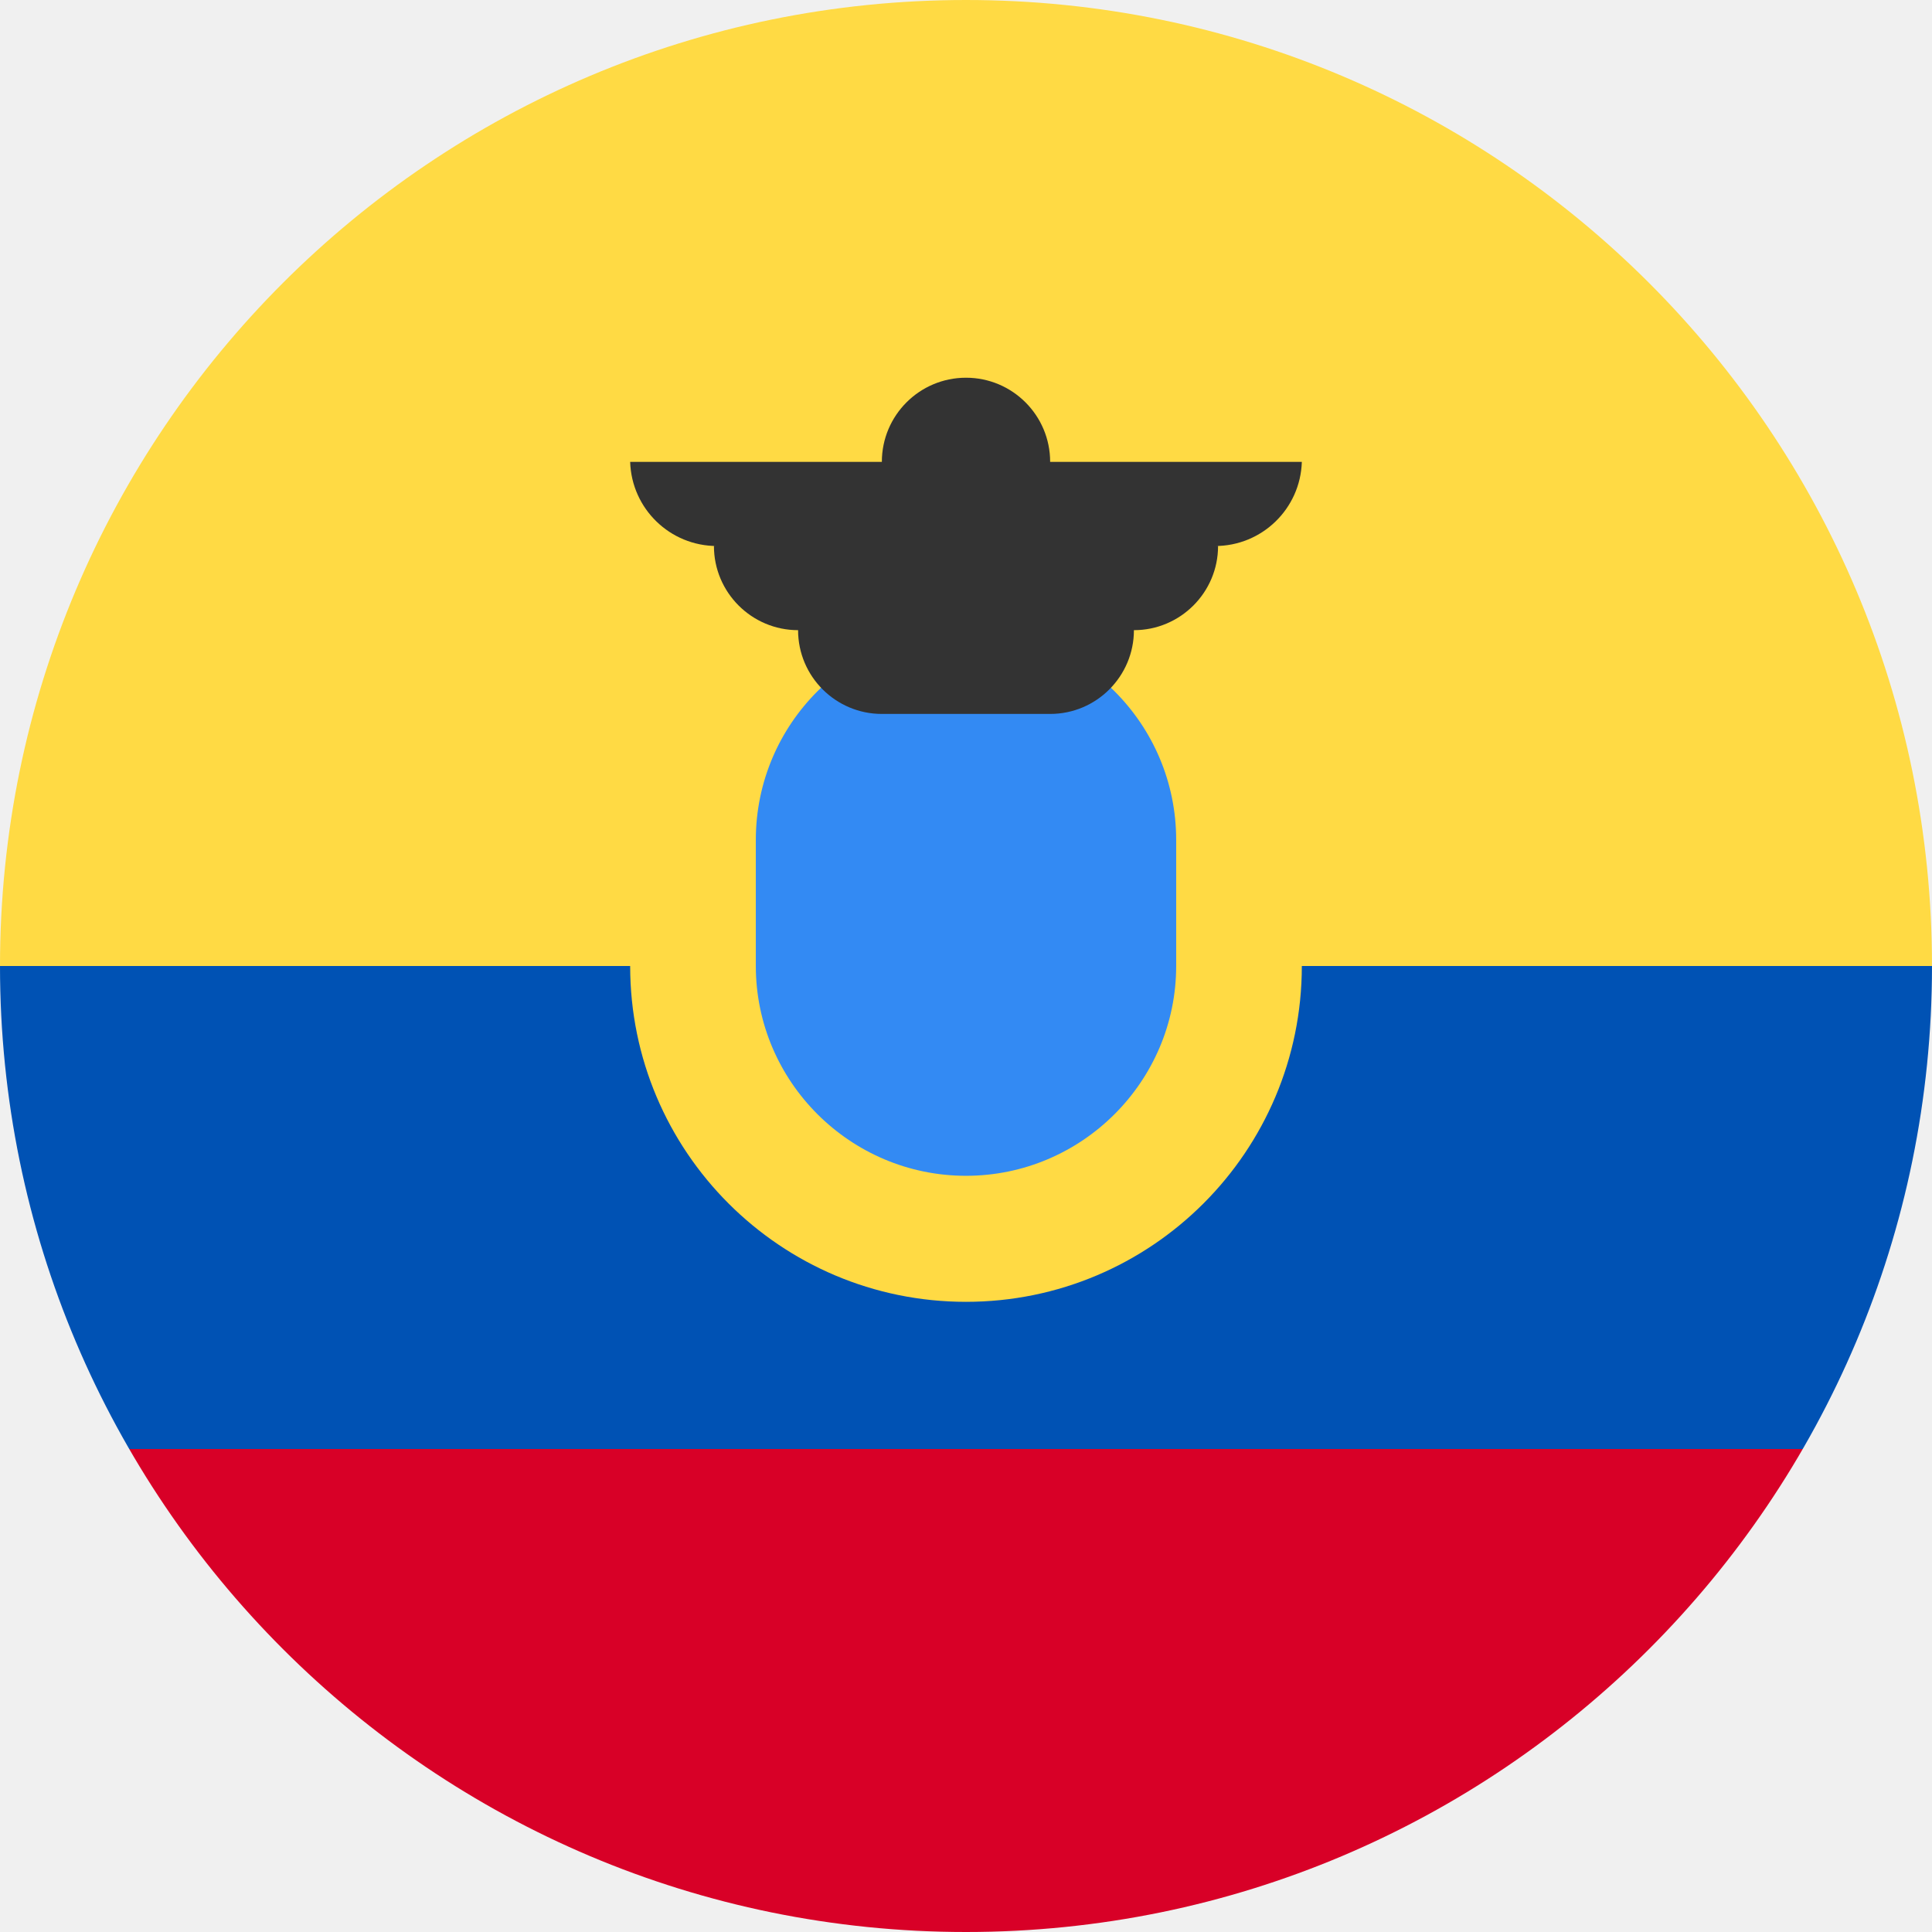
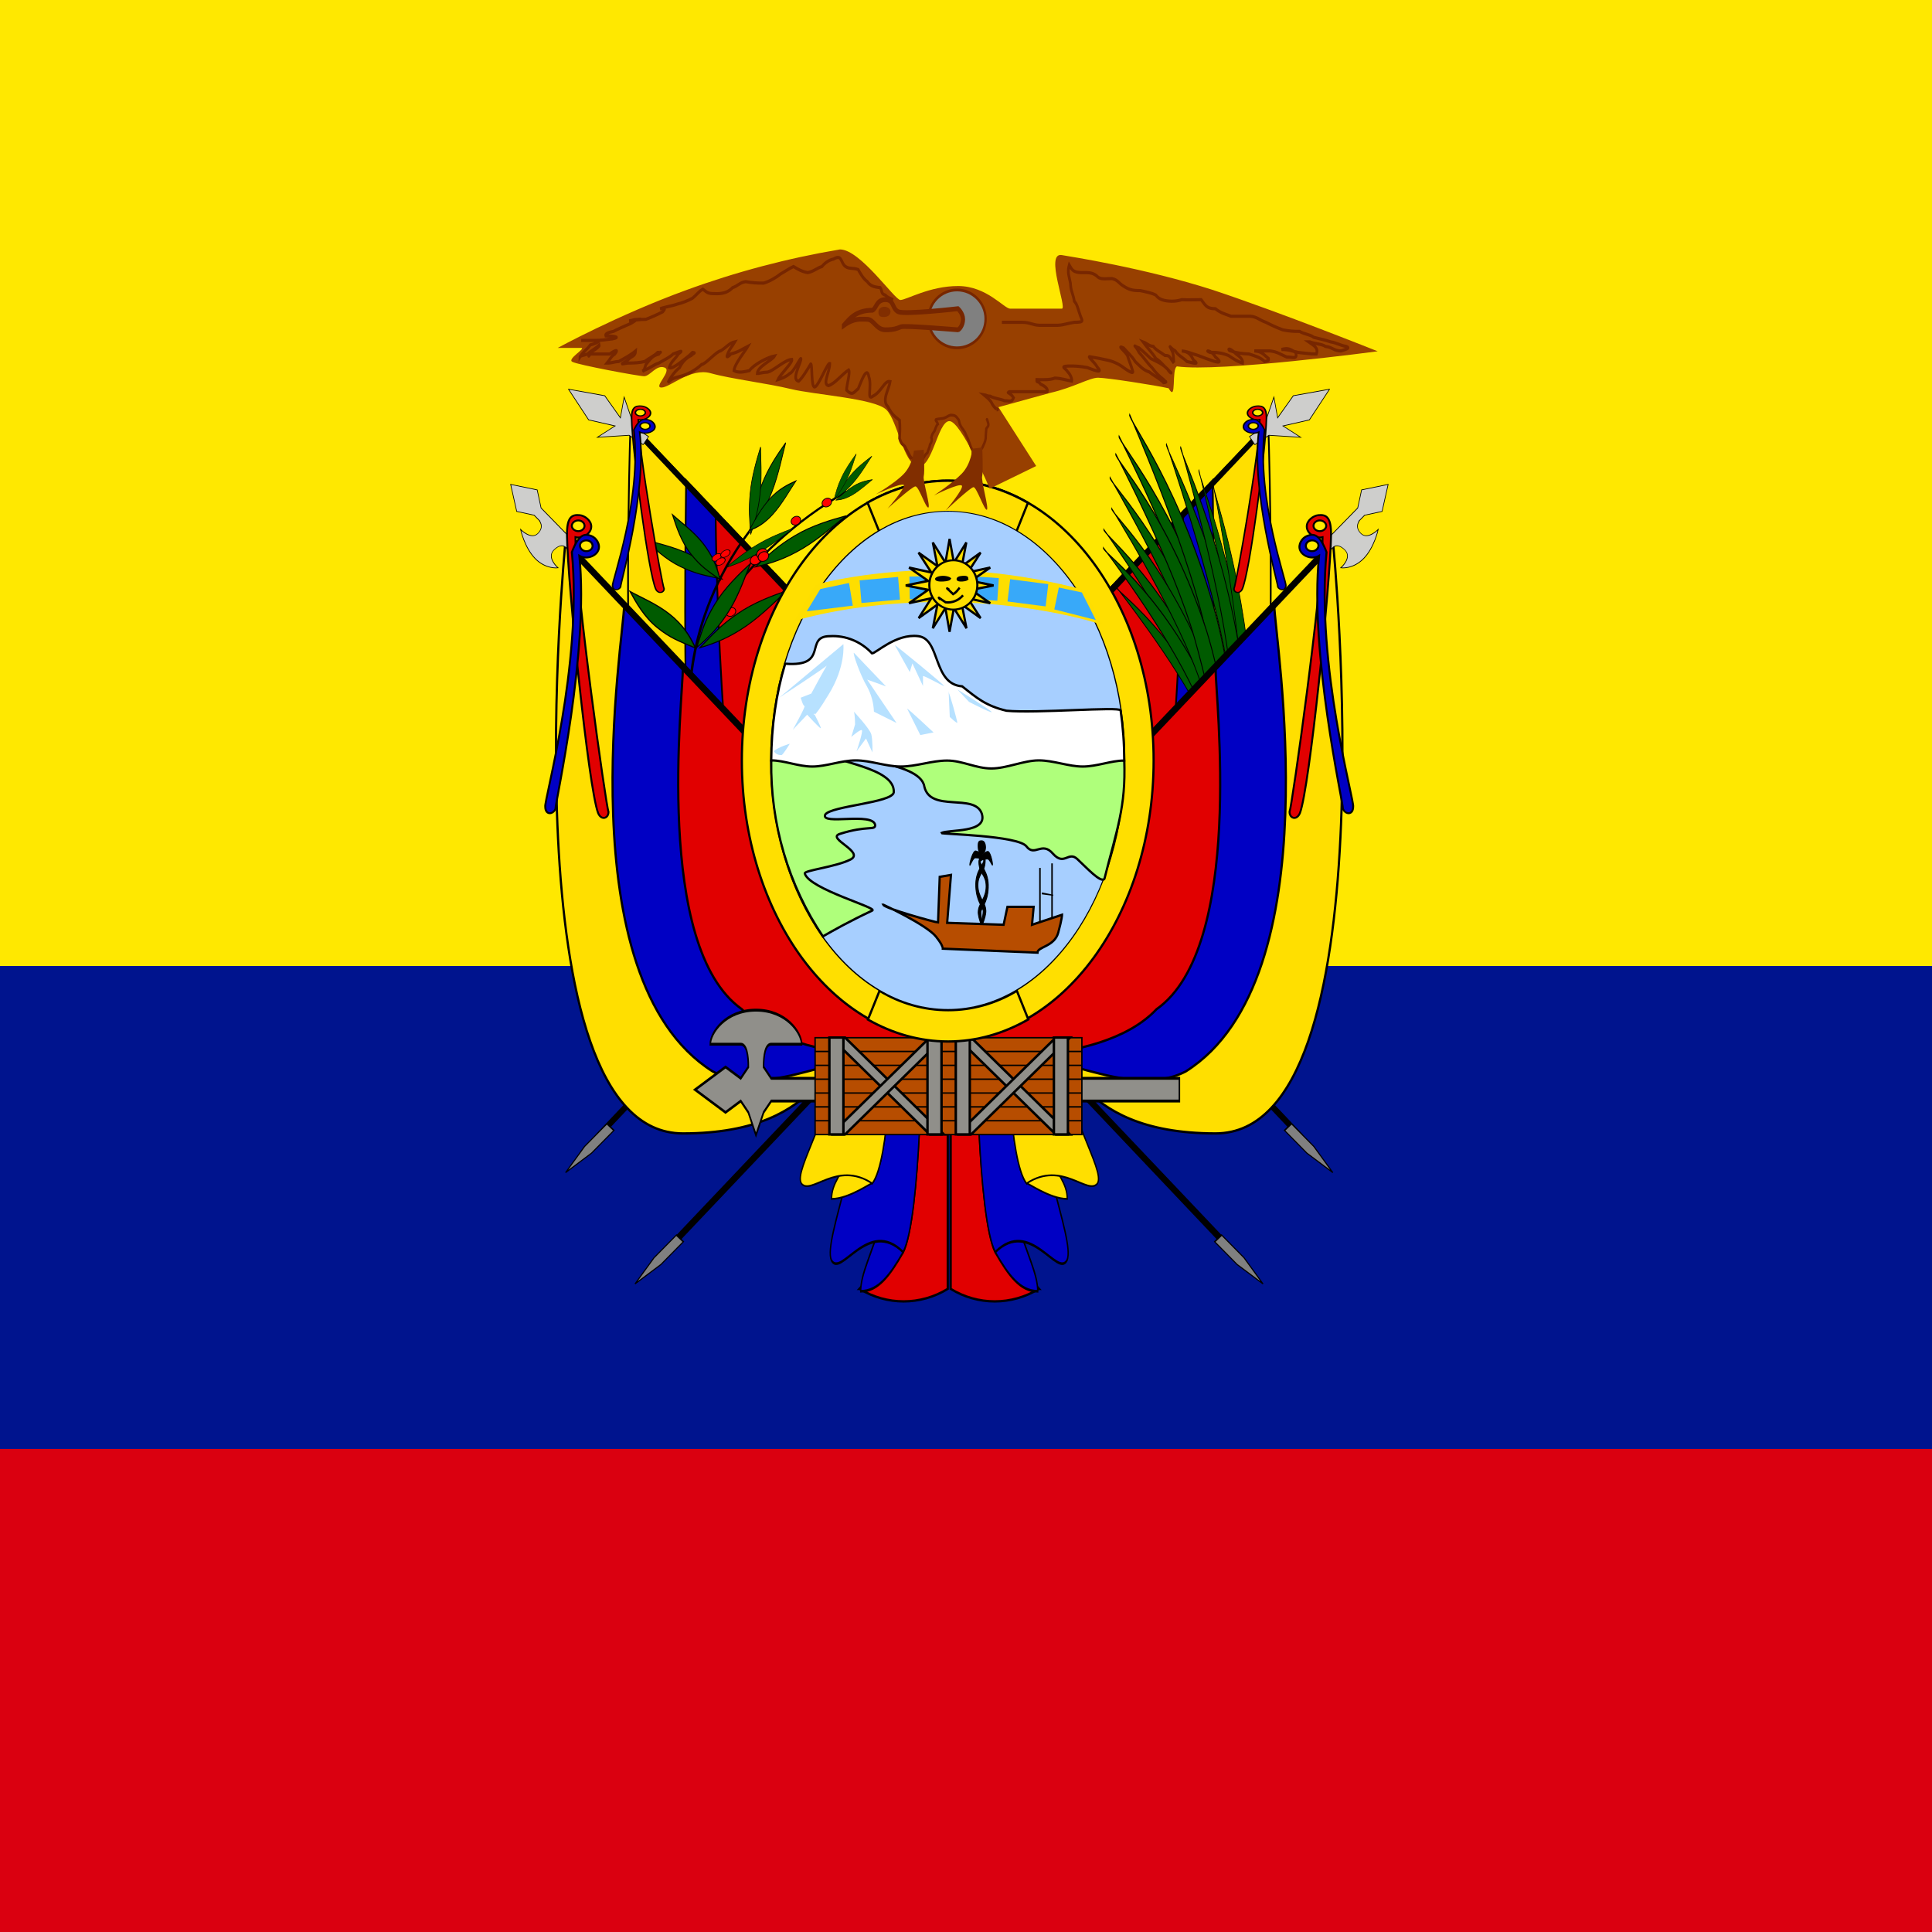
- <svg xmlns="http://www.w3.org/2000/svg" width="512" height="512" viewBox="0 0 512 512">
-   <mask id="a">
-     <circle cx="256" cy="256" r="256" fill="#fff" />
-   </mask>
-   <g mask="url(#a)">
-     <path fill="#d80027" d="m0 384 254.7-32.7L512 383.9V512H0z" />
-     <path fill="#0052b4" d="m0 256 255-27 257 27v128H0z" />
-     <path fill="#ffda44" d="M0 0h512v256H0z" />
-     <circle cx="256" cy="256" r="89" fill="#ffda44" />
-     <path fill="#338af3" d="M256 311.6c-30.7 0-55.7-25-55.7-55.6v-33.4a55.7 55.7 0 0 1 111.4 0V256c0 30.6-25 55.6-55.7 55.6z" />
-     <path fill="#333" d="M345 122.4h-66.7a22.3 22.3 0 0 0-44.6 0H167a23 23 0 0 0 23 22.3h-.8c0 12.3 10 22.3 22.3 22.3 0 12.3 10 22.2 22.2 22.2h44.6c12.3 0 22.2-10 22.2-22.2 12.3 0 22.3-10 22.3-22.3h-.8a23 23 0 0 0 23-22.3z" />
+ <svg xmlns="http://www.w3.org/2000/svg" width="512" height="512" id="flag-icons-ec" viewBox="0 0 512 512">
+   <g fill-rule="evenodd" stroke-width="1pt">
+     <path fill="#ffe800" d="M0 0h512v512H0z" />
+     <path fill="#00148e" d="M0 256h512v256H0z" />
+     <path fill="#da0010" d="M0 384h512v128H0z" />
  </g>
+   <g fill-rule="evenodd">
+     <path d="m213.5 244.2-54.7 57.7-1-1.2 54.7-57.8zm38 9.4L180 329l-1.2-1.2 71.5-75.4 1.3 1.2z" />
+     <path fill="gray" stroke="#000" stroke-width="4.1" d="M478.4 60.2v88.6l17.7 88.6 17.7-88.6V60.2z" transform="matrix(-.052 -.05 -.067 .068 210 348.9)" />
+     <path fill="gray" stroke="#000" stroke-width="4.1" d="M478.4 60.2v88.6l17.7 88.6 17.7-88.6V60.2z" transform="matrix(-.052 -.05 -.067 .068 191.6 319.4)" />
+   </g>
+   <path fill="#ffdf00" fill-rule="evenodd" stroke="#000" stroke-width="1pt" d="M301.2 272.8s-17.7 336.6 53.1 336.6S460.6 574 460.6 574l-.8-185z" transform="matrix(.34 0 0 .486 64.7 -20.5)" />
+   <path fill="#0000c4" fill-rule="evenodd" stroke="#000" stroke-width="1pt" d="M344.5 304.2c0 17.7-7.9 269.8 27.5 269.8s88.6-17.7 88.6-17.7l-.8-167.3z" transform="matrix(.34 0 0 .486 64.7 -20.5)" />
+   <path fill="#e10000" fill-rule="evenodd" stroke="#000" stroke-width="1pt" d="M367.5 321.2c0 17.7 4.5 217.4 40 217.4h53.1l-.8-149.6z" transform="matrix(.34 0 0 .486 64.7 -20.5)" />
+   <path fill-rule="evenodd" d="m165.7 112.2 54.6 57.7 1-1.2-54.7-57.7-1 1.2z" />
+   <path fill="#ffdf00" fill-rule="evenodd" stroke="#000" stroke-width="1pt" d="M301.2 272.8S265.8 609.4 372 609.4c88.5 0 88.5-53.1 106.2-53.1l-17.7-124z" transform="matrix(.44 0 0 .465 17.3 17)" />
+   <g stroke="#000">
+     <path fill="none" stroke-width="2.3" d="M269.6 155.2c1.1 0 28.3-94 119-147.2" transform="matrix(.29 -.02 -.038 .265 112 135.9)" />
+     <path fill="#005b00" fill-rule="evenodd" stroke-width="1pt" d="M421.4-20.3c0 18.1-4.6 31.7-11.4 45.3-5.6-18.1-9-27.2-9-45.3s6.8-35.1 12.4-48.7c2.3 12.4 8 30.5 8 48.7z" transform="matrix(.105 -.166 .22 .105 142.8 218.9)" />
+     <path fill="red" fill-rule="evenodd" stroke-width="1pt" d="M454.2-169.3c0 4-3.8 7.4-8.5 7.4s-8.5-3.3-8.5-7.4 3.8-7.3 8.5-7.3 8.5 3.3 8.5 7.3z" transform="matrix(.137 -.076 .067 .132 144 218.4)" />
+     <path fill="#005b00" fill-rule="evenodd" stroke-width="1pt" d="M421.4-20.3c0 18.1-4.6 31.7-11.4 45.3-5.6-18.1-9-27.2-9-45.3s6.8-35.1 12.4-48.7c2.3 12.4 8 30.5 8 48.7z" transform="matrix(.133 .09 -.096 .25 146.6 97.4)" />
+     <path fill="#005b00" fill-rule="evenodd" stroke-width="1pt" d="M421.4-20.3c0 18.1-4.6 31.7-11.4 45.3-5.6-18.1-9-27.2-9-45.3s6.8-35.1 12.4-48.7c2.3 12.4 8 30.5 8 48.7z" transform="matrix(.132 -.023 -.023 .245 145.4 144.9)" />
+     <path fill="#005b00" fill-rule="evenodd" stroke-width="1pt" d="M421.4-20.3c0 18.1-4.6 31.7-11.4 45.3-5.6-18.1-9-27.2-9-45.3s6.8-35.1 12.4-48.7c2.3 12.4 8 30.5 8 48.7z" transform="matrix(.048 .19 -.13 .146 182.1 59)" />
+     <path fill="#005b00" fill-rule="evenodd" stroke-width="1pt" d="M421.4-20.3c0 18.1-4.6 31.7-11.4 45.3-5.6-18.1-9-27.2-9-45.3s6.8-35.1 12.4-48.7c2.3 12.4 8 30.5 8 48.7z" transform="matrix(.156 -.14 .14 .178 123.4 206.6)" />
+     <path fill="#005b00" fill-rule="evenodd" stroke-width="1pt" d="M421.4-20.3c0 18.1-4.6 31.7-11.4 45.3-5.6-18.1-9-27.2-9-45.3s6.8-35.1 12.4-48.7c2.3 12.4 8 30.5 8 48.7z" transform="matrix(.164 -.17 .19 .153 112.3 237.6)" />
+     <path fill="#005b00" fill-rule="evenodd" stroke-width="1pt" d="M421.4-20.3c0 18.1-4.6 31.7-11.4 45.3-5.6-18.1-9-27.2-9-45.3s6.8-35.1 12.4-48.7c2.3 12.4 8 30.5 8 48.7z" transform="matrix(.194 .072 -.145 .24 108.7 136.1)" />
+     <path fill="#005b00" fill-rule="evenodd" stroke-width="1pt" d="M421.4-20.3c0 18.1-4.6 31.7-11.4 45.3-5.6-18.1-9-27.2-9-45.3s6.8-35.1 12.4-48.7c2.3 12.4 8 30.5 8 48.7z" transform="matrix(.114 .158 -.242 .167 144.8 102.7)" />
+     <path fill="#005b00" fill-rule="evenodd" stroke-width="1pt" d="M421.4-20.3c0 18.1-4.6 31.7-11.4 45.3-5.6-18.1-9-27.2-9-45.3s6.8-35.1 12.4-48.7c2.3 12.4 8 30.5 8 48.7z" transform="matrix(.06 .066 -.102 .123 199.2 102.1)" />
+     <path fill="#005b00" fill-rule="evenodd" stroke-width="1pt" d="M421.4-20.3c0 18.1-4.6 31.7-11.4 45.3-5.6-18.1-9-27.2-9-45.3s6.8-35.1 12.4-48.7c2.3 12.4 8 30.5 8 48.7z" transform="matrix(.08 .004 -.06 .13 189.7 127.6)" />
+     <path fill="#005b00" fill-rule="evenodd" stroke-width="1pt" d="M421.4-20.3c0 18.1-4.6 31.7-11.4 45.3-5.6-18.1-9-27.2-9-45.3s6.8-35.1 12.4-48.7c2.3 12.4 8 30.5 8 48.7z" transform="matrix(-.007 .11 -.103 .062 227 85.9)" />
+     <path fill="#005b00" fill-rule="evenodd" stroke-width="1pt" d="M421.4-20.3c0 18.1-4.6 31.7-11.4 45.3-5.6-18.1-9-27.2-9-45.3s6.8-35.1 12.4-48.7c2.3 12.4 8 30.5 8 48.7z" transform="matrix(.05 .087 -.19 .115 176.6 111.9)" />
+     <path fill="#005b00" fill-rule="evenodd" stroke-width="1pt" d="M421.4-20.3c0 18.1-4.6 31.7-11.4 45.3-5.6-18.1-9-27.2-9-45.3s6.8-35.1 12.4-48.7c2.3 12.4 8 30.5 8 48.7z" transform="matrix(.098 .168 -.252 .15 166.3 77.6)" />
+     <path fill="none" stroke-width="2.4" d="M269.6 155.2c1.1 0 28.3-94 119-147.2" transform="matrix(.266 -.148 .107 .21 94.4 196.6)" />
+     <path fill="red" fill-rule="evenodd" stroke-width="1pt" d="M454.2-169.3c0 4-3.8 7.4-8.5 7.4s-8.5-3.3-8.5-7.4 3.8-7.3 8.5-7.3 8.5 3.3 8.5 7.3z" transform="matrix(.137 -.076 .067 .132 161.2 194.2)" />
+     <path fill="red" fill-rule="evenodd" stroke-width="1pt" d="M454.2-169.3c0 4-3.8 7.4-8.5 7.4s-8.5-3.3-8.5-7.4 3.8-7.3 8.5-7.3 8.5 3.3 8.5 7.3z" transform="matrix(.137 -.076 .067 .132 169.4 189.4)" />
+     <path fill="red" fill-rule="evenodd" stroke-width="1pt" d="M454.2-169.3c0 4-3.8 7.4-8.5 7.4s-8.5-3.3-8.5-7.4 3.8-7.3 8.5-7.3 8.5 3.3 8.5 7.3z" transform="matrix(.14 -.08 .05 .1 136 200.3)" />
+     <path fill="red" fill-rule="evenodd" stroke-width="1pt" d="M454.2-169.3c0 4-3.8 7.4-8.5 7.4s-8.5-3.3-8.5-7.4 3.8-7.3 8.5-7.3 8.5 3.3 8.5 7.3z" transform="matrix(.14 -.08 .05 .1 138.3 199.3)" />
+     <path fill="red" fill-rule="evenodd" stroke-width="1pt" d="M454.2-169.3c0 4-3.8 7.4-8.5 7.4s-8.5-3.3-8.5-7.4 3.8-7.3 8.5-7.3 8.5 3.3 8.5 7.3z" transform="matrix(.14 -.08 .05 .1 137 201.4)" />
+     <path fill="red" fill-rule="evenodd" stroke-width="1pt" d="M454.2-169.3c0 4-3.8 7.4-8.5 7.4s-8.5-3.3-8.5-7.4 3.8-7.3 8.5-7.3 8.5 3.3 8.5 7.3z" transform="matrix(.152 -.084 .074 .147 145 210.7)" />
+     <path fill="red" fill-rule="evenodd" stroke-width="1pt" d="M454.2-169.3c0 4-3.8 7.4-8.5 7.4s-8.5-3.3-8.5-7.4 3.8-7.3 8.5-7.3 8.5 3.3 8.5 7.3z" transform="matrix(.152 -.084 .074 .147 146.7 209)" />
+     <path fill="red" fill-rule="evenodd" stroke-width="1pt" d="M454.2-169.3c0 4-3.8 7.4-8.5 7.4s-8.5-3.3-8.5-7.4 3.8-7.3 8.5-7.3 8.5 3.3 8.5 7.3z" transform="matrix(.152 -.084 .074 .147 147.1 209.8)" />
+   </g>
+   <path fill="#0000c4" fill-rule="evenodd" stroke="#000" stroke-width="1pt" d="M336.6 308.3c0 17.7-35.4 212.6 53.2 265.7 35.4 17.7 88.5-17.7 88.5 0l-17.7-141.7z" transform="matrix(.44 0 0 .465 17.3 17)" />
+   <path fill="#e10000" fill-rule="evenodd" stroke="#000" stroke-width="1pt" d="M372 343.7c0 17.7-17.7 159.4 35.5 194.9 35.4 35.4 124 25.8 124 25.8l-70.9-132.1z" transform="matrix(.44 0 0 .465 17.3 17)" />
+   <path fill-rule="evenodd" d="m148.8 144 71.5 75.4 1.3-1.2-71.6-75.4z" />
+   <path fill="#cececc" fill-rule="evenodd" stroke="#000" stroke-width="1pt" d="m460.6 184.3 17.7 35.4v17.7c-.8-1.3 0 17.7-17.7 17.7S443 219.7 443 219.7s-17.7 35.4-17.7 70.9 17.7 53.1 17.7 53.1-2.6-36.7 17.7-35.4c20.4 1.2 17.7 17.7 17.7 17.7v35.4h17.8V219.7l17.7-35.4-27.2-53.2-26 53.1z" transform="matrix(.102 -.107 .08 .082 75.2 169.7)" />
+   <path fill="#cececc" fill-rule="evenodd" stroke="#000" stroke-width="1pt" d="m557.8 95.7-26.3 70.8 17.7 53.2-35.4-17.7 35.4 53.1v35.5H567V255l35.5-53.1-35.5 17.7 17.8-53.2-26.9-70.8z" transform="matrix(.08 -.12 .105 .07 96 163.4)" />
+   <path fill="#e10000" fill-rule="evenodd" stroke="#000" stroke-width="1pt" d="M422.5 137c0 2-2 3.7-4.3 3.7s-4.4-1.7-4.4-3.7 2-3.8 4.4-3.8 4.3 1.7 4.3 3.8zm-6.2 7.9c0 35.8 20.9 187.8 22.6 191.5.1 4.5-4.8 6.4-7.1.9-6.6-17.4-20.8-160-21.3-193.3-.3-13.7 3.7-14.8 8.3-14.5 3.7.2 8.3 3.7 8.3 7.9 0 5-5.8 8.7-10.8 7.5z" transform="matrix(.303 0 0 .234 43 77.3)" />
+   <path fill="#0000c4" fill-rule="evenodd" stroke="#000" stroke-width="1pt" d="M422.5 137c0 2-2 3.7-4.3 3.7s-4.4-1.7-4.4-3.7 2-3.8 4.4-3.8 4.3 1.7 4.3 3.8zm-6.2 7.9c31.5 61.4 48.7 166.7 50.4 170.5.1 4.4-4.8 6.4-7.1.8-2.5-3.3-12.7-100.2-49.1-172.2-.3-13.7 3.7-14.8 8.3-14.5 3.7.2 8.3 3.7 8.3 7.9 0 5-5.8 8.7-10.8 7.5z" transform="matrix(.285 .07 -.114 .22 67.4 53.5)" />
+   <path fill="#e10000" fill-rule="evenodd" stroke="#000" stroke-width="1pt" d="M422.5 137c0 2-2 3.7-4.3 3.7s-4.4-1.7-4.4-3.7 2-3.8 4.4-3.8 4.3 1.7 4.3 3.8zm-6.2 7.9c0 35.8 20.9 187.8 22.6 191.5.1 4.5-4.8 6.4-7.1.9-6.6-17.4-20.8-160-21.3-193.3-.3-13.7 3.7-14.8 8.3-14.5 3.7.2 8.3 3.7 8.3 7.9 0 5-5.8 8.7-10.8 7.5z" transform="matrix(.387 0 0 .38 -8.6 87.3)" />
+   <path fill="#0000c4" fill-rule="evenodd" stroke="#000" stroke-width="1pt" d="M422.5 137c0 2-2 3.7-4.3 3.7s-4.4-1.7-4.4-3.7 2-3.8 4.4-3.8 4.3 1.7 4.3 3.8zm-6.2 7.9c31.5 61.4 48.7 166.7 50.4 170.5.1 4.4-4.8 6.4-7.1.8-2.5-3.3-12.7-100.2-49.1-172.2-.3-13.7 3.7-14.8 8.3-14.5 3.7.2 8.3 3.7 8.3 7.9 0 5-5.8 8.7-10.8 7.5z" transform="matrix(.365 .112 -.145 .36 22.6 48.5)" />
+   <g fill-rule="evenodd">
+     <path d="m289.6 244.2 54.7 57.7 1-1.2-54.7-57.8zm-38 9.4L323 329l1.2-1.2-71.5-75.4-1.3 1.2z" />
+     <path fill="gray" stroke="#000" stroke-width="4.1" d="M478.4 60.2v88.6l17.7 88.6 17.7-88.6V60.2z" transform="matrix(.052 -.05 .067 .068 293 348.9)" />
+     <path fill="gray" stroke="#000" stroke-width="4.1" d="M478.4 60.2v88.6l17.7 88.6 17.7-88.6V60.2z" transform="matrix(.052 -.05 .067 .068 311.5 319.4)" />
+   </g>
+   <g fill-rule="evenodd" stroke-width="1pt">
+     <path fill="#ffdf00" stroke="#000" d="M301.2 272.8s-17.7 336.6 53.1 336.6S460.6 574 460.6 574l-.8-185z" transform="matrix(-.34 0 0 .486 438.5 -20.5)" />
+     <path fill="#0000c4" stroke="#000" d="M344.5 304.2c0 17.7-7.9 269.8 27.5 269.8s88.6-17.7 88.6-17.7l-.8-167.3z" transform="matrix(-.34 0 0 .486 438.5 -20.5)" />
+     <path fill="#e10000" stroke="#000" d="M367.5 321.2c0 17.7 4.5 217.4 40 217.4h53.1l-.8-149.6z" transform="matrix(-.34 0 0 .486 438.5 -20.5)" />
+     <path d="M337.4 112.2 282.8 170l-1-1.2 54.7-57.7 1 1.2z" />
+     <g fill="#005b00" stroke="#000">
+       <path d="M428.2-17s81.5 90.7 111 154.1c29.4 63.5 54.4 156.3 54.4 156.3s2.2-86-36.3-163C505.2 32.8 425.9-12.5 428.2-17z" transform="matrix(.124 -.056 .06 .266 243.6 183.9)" />
+       <path d="M428.2-17s81.5 90.7 111 154.1c29.4 63.5 54.4 156.3 54.4 156.3s2.2-86-36.3-163C505.2 32.8 425.9-12.5 428.2-17z" transform="matrix(.148 -.04 .052 .294 230 162.4)" />
+       <path d="M428.2-17s81.5 90.7 111 154.1c29.4 63.5 54.4 156.3 54.4 156.3s2.2-86-36.3-163C505.2 32.8 425.9-12.5 428.2-17z" transform="matrix(.175 .107 -.022 .3 233.8 77)" />
+       <path d="M428.2-17s81.5 90.7 111 154.1c29.4 63.5 54.4 156.3 54.4 156.3s2.2-86-36.3-163C505.2 32.8 425.9-12.5 428.2-17z" transform="matrix(.186 .023 .012 .333 217.1 111.4)" />
+       <path d="M428.2-17s81.5 90.7 111 154.1c29.4 63.5 54.4 156.3 54.4 156.3s2.2-86-36.3-163C505.2 32.8 425.9-12.5 428.2-17z" transform="matrix(.136 .126 -.028 .268 259 75.2)" />
+       <path d="M428.2-17s81.5 90.7 111 154.1c29.4 63.5 54.4 156.3 54.4 156.3s2.2-86-36.3-163C505.2 32.8 425.9-12.5 428.2-17z" transform="matrix(.17 0 .026 .304 221.8 131.7)" />
+       <path d="M428.2-17s81.5 90.7 111 154.1c29.4 63.5 54.4 156.3 54.4 156.3s2.2-86-36.3-163C505.2 32.8 425.9-12.5 428.2-17z" transform="matrix(.15 -.054 .05 .29 229 173.2)" />
+       <path d="M428.2-17s81.5 90.7 111 154.1c29.4 63.5 54.4 156.3 54.4 156.3s2.2-86-36.3-163C505.2 32.8 425.9-12.5 428.2-17z" transform="matrix(.15 -.025 .038 .298 231 150.5)" />
+       <path d="M428.2-17s81.5 90.7 111 154.1c29.4 63.5 54.4 156.3 54.4 156.3s2.2-86-36.3-163C505.2 32.8 425.9-12.5 428.2-17z" transform="matrix(.168 .115 -.038 .285 240.3 74.1)" />
+       <path d="M428.2-17s81.5 90.7 111 154.1c29.4 63.5 54.4 156.3 54.4 156.3s2.2-86-36.3-163C505.2 32.8 425.9-12.5 428.2-17z" transform="matrix(.184 .04 -.004 .333 220.5 98.4)" />
+       <path d="M428.2-17s81.5 90.7 111 154.1c29.4 63.5 54.4 156.3 54.4 156.3s2.2-86-36.3-163C505.2 32.8 425.9-12.5 428.2-17z" transform="matrix(.128 .128 -.043 .25 265.9 77.5)" />
+       <path d="M428.2-17s81.5 90.7 111 154.1c29.4 63.5 54.4 156.3 54.4 156.3s2.2-86-36.3-163C505.2 32.8 425.9-12.5 428.2-17z" transform="matrix(.18 .01 .006 .31 218.7 121.3)" />
+     </g>
+     <path fill="#ffdf00" stroke="#000" d="M301.2 272.8S265.8 609.4 372 609.4c88.5 0 88.5-53.1 106.2-53.1l-17.7-124z" transform="matrix(-.44 0 0 .465 485.8 17)" />
+     <path fill="#0000c4" stroke="#000" d="M336.6 308.3c0 17.7-35.4 212.6 53.2 265.7 35.4 17.7 88.5-17.7 88.5 0l-17.7-141.7z" transform="matrix(-.44 0 0 .465 485.8 17)" />
+     <path fill="#e10000" stroke="#000" d="M372 343.7c0 17.7-17.7 159.4 35.5 194.9 35.4 35.4 124 25.8 124 25.8l-70.9-132.1z" transform="matrix(-.44 0 0 .465 485.8 17)" />
+     <path d="m354.3 144-71.5 75.4-1.3-1.2 71.6-75.4z" />
+     <path fill="#cececc" stroke="#000" d="m460.6 184.3 17.7 35.4v17.7c-.8-1.3 0 17.7-17.7 17.7S443 219.7 443 219.7s-17.7 35.4-17.7 70.9 17.7 53.1 17.7 53.1-2.6-36.7 17.7-35.4c20.4 1.2 17.7 17.7 17.7 17.7v35.4h17.8V219.7l17.7-35.4-27.2-53.2-26 53.1z" transform="matrix(-.102 -.107 -.08 .082 428 169.7)" />
+     <path fill="#cececc" stroke="#000" d="m557.8 95.7-26.3 70.8 17.7 53.2-35.4-17.7 35.4 53.1v35.5H567V255l35.5-53.1-35.5 17.7 17.8-53.2-26.9-70.8z" transform="matrix(-.08 -.12 -.105 .07 407 163.4)" />
+     <path fill="#e10000" stroke="#000" d="M422.5 137c0 2-2 3.7-4.3 3.7s-4.4-1.7-4.4-3.7 2-3.8 4.4-3.8 4.3 1.7 4.3 3.8zm-6.2 7.9c0 35.8 20.9 187.8 22.6 191.5.1 4.5-4.8 6.4-7.1.9-6.6-17.4-20.8-160-21.3-193.3-.3-13.7 3.7-14.8 8.3-14.5 3.7.2 8.3 3.7 8.3 7.9 0 5-5.8 8.7-10.8 7.5z" transform="matrix(-.303 0 0 .234 460 77.3)" />
+     <path fill="#0000c4" stroke="#000" d="M422.5 137c0 2-2 3.7-4.3 3.7s-4.4-1.7-4.4-3.7 2-3.8 4.4-3.8 4.3 1.7 4.3 3.8zm-6.2 7.9c31.5 61.4 48.7 166.7 50.4 170.5.1 4.4-4.8 6.4-7.1.8-2.5-3.3-12.7-100.2-49.1-172.2-.3-13.7 3.7-14.8 8.3-14.5 3.7.2 8.3 3.7 8.3 7.9 0 5-5.8 8.7-10.8 7.5z" transform="matrix(-.285 .07 .114 .22 435.7 53.5)" />
+     <path fill="#e10000" stroke="#000" d="M422.5 137c0 2-2 3.7-4.3 3.7s-4.4-1.7-4.4-3.7 2-3.8 4.4-3.8 4.3 1.7 4.3 3.8zm-6.2 7.9c0 35.8 20.9 187.8 22.6 191.5.1 4.5-4.8 6.4-7.1.9-6.6-17.4-20.8-160-21.3-193.3-.3-13.7 3.7-14.8 8.3-14.5 3.7.2 8.3 3.7 8.3 7.9 0 5-5.8 8.7-10.8 7.5z" transform="matrix(-.387 0 0 .38 511.6 87.3)" />
+     <path fill="#0000c4" stroke="#000" d="M422.5 137c0 2-2 3.7-4.3 3.7s-4.4-1.7-4.4-3.7 2-3.8 4.4-3.8 4.3 1.7 4.3 3.8zm-6.2 7.9c31.5 61.4 48.7 166.7 50.4 170.5.1 4.4-4.8 6.4-7.1.8-2.5-3.3-12.7-100.2-49.1-172.2-.3-13.7 3.7-14.8 8.3-14.5 3.7.2 8.3 3.7 8.3 7.9 0 5-5.8 8.7-10.8 7.5z" transform="matrix(-.365 .112 .145 .36 480.5 48.5)" />
+   </g>
+   <g fill-rule="evenodd" stroke="#000" stroke-width="1pt">
+     <path fill="#e10000" d="M478.4 698a53 53 0 0 0 53.1 0V556.3h-35.4c17.7 53.1 17.7 106.3-17.8 141.7z" transform="matrix(.44 0 0 .465 17.3 17)" />
+     <path fill="#0000c4" d="M513.8 609.5c0 88.5-42.5 108.2-42.5 126 17.7 0 29.5-8.3 42.5-19.7 17.7-17.8 19.4-107.7 17.7-106.3z" transform="matrix(.265 0 0 .524 103.2 -43.2)" />
+     <path fill="#0000c4" d="M478.4 609.5c-.9 51.7-44.8 99.6-36.5 110.2 9.4 9.5 36.5-21.7 71.9-4 17.7-17.7 19.4-107.6 17.7-106.3z" transform="matrix(.265 0 0 .524 103.2 -43.2)" />
+     <path fill="#ffdf00" d="M513.8 609.5c0 88.5-40.7 94.4-40.7 118 17.7 0 40.6-12.9 40.7-11.7 17.7-17.8 19.4-107.7 17.7-106.3z" transform="matrix(.265 0 0 .35 95 63.1)" />
+     <path fill="#ffdf00" d="M478.4 609.5c-.9 51.7-43.8 95.7-35.5 106.3 9.5 9.4 35.5-17.8 70.9 0 17.7-17.8 19.4-107.7 17.7-106.3z" transform="matrix(.265 0 0 .35 95 63.1)" />
+     <path fill="#e10000" d="M478.4 698a53 53 0 0 0 53.1 0V556.3h-35.4c17.7 53.1 17.7 106.3-17.8 141.7z" transform="matrix(-.44 0 0 .465 485.8 17)" />
+     <path fill="#0000c4" d="M513.8 609.5c0 88.5-42.5 108.2-42.5 126 17.7 0 29.5-8.3 42.5-19.7 17.7-17.8 19.4-107.7 17.7-106.3z" transform="matrix(-.265 0 0 .524 399.9 -43.2)" />
+     <path fill="#0000c4" d="M478.4 609.5c-.9 51.7-44.8 99.6-36.5 110.2 9.4 9.5 36.5-21.7 71.9-4 17.7-17.7 19.4-107.6 17.7-106.3z" transform="matrix(-.265 0 0 .524 399.9 -43.2)" />
+     <path fill="#ffdf00" d="M513.8 609.5c0 88.5-40.7 94.4-40.7 118 17.7 0 40.6-12.9 40.7-11.7 17.7-17.8 19.4-107.7 17.7-106.3z" transform="matrix(-.265 0 0 .35 408.2 63.1)" />
+     <path fill="#ffdf00" d="M478.4 609.5c-.9 51.7-43.8 95.7-35.5 106.3 9.5 9.4 35.5-17.8 70.9 0 17.7-17.8 19.4-107.7 17.7-106.3z" transform="matrix(-.265 0 0 .35 408.2 63.1)" />
+   </g>
+   <g fill-rule="evenodd" stroke="#000">
+     <path fill="#908f8a" stroke-width="4.5" d="m198.6 78-89.7 35.4 89.7 35.4 44.8-17.7 22.4 17.7 22.4 35.4 22.5-35.4 22.4-17.7H1535V95.7H333l-22.4-17.8c0-17.7 4.7-35.4 22.5-35.4h89.6c0-17.7-44.8-53.1-134.5-53.1-89.6 0-134.5 35.4-134.5 53.1h89.7c17.7 0 22.4 17.7 22.4 35.5l-22.4 17.7z" transform="matrix(.09 0 0 .17 174.4 269.5)" />
+     <path fill="#b74d00" stroke-width="1.8" d="M204.3 95.7H541v17.7H204.4zm0-17.8H541v17.8H204.4zm0-17.7H541V78H204.4zm0-17.7H541v17.7H204.4zm0-17.7H541v17.7H204.4zm0-17.8H541v17.8H204.4zm0-17.6H541V7H204.4z" transform="matrix(.21 0 0 .207 173.1 277.2)" />
+     <path fill="#908f8a" stroke-width="3.3" d="m423.2 60.2 137.8 124h19.7L443 60.3h-19.7z" transform="matrix(.19 0 0 .207 139.8 262.5)" />
+     <path fill="#908f8a" stroke-width="3.3" d="m423.2 60.2 137.8 124h19.7L443 60.3h-19.7z" transform="matrix(.19 0 0 -.207 139.8 313.1)" />
+     <path fill="#908f8a" stroke-width="3.1" d="M425.2 60.2v124h17.7v-124z" transform="matrix(.21 0 0 .207 130.5 262.5)" />
+     <path fill="#908f8a" stroke-width="3.3" d="m423.2 60.2 137.8 124h19.7L443 60.3h-19.7z" transform="matrix(.19 0 0 .207 173.2 262.5)" />
+     <path fill="#908f8a" stroke-width="3.3" d="m423.2 60.2 137.8 124h19.7L443 60.3h-19.7z" transform="matrix(.19 0 0 -.207 173.2 313.1)" />
+     <path fill="#908f8a" stroke-width="3.1" d="M425.2 60.2v124h17.7v-124z" transform="matrix(.21 0 0 .207 190 262.5)" />
+     <path fill="#908f8a" stroke-width="3.1" d="M425.2 60.2v124h17.7v-124z" transform="matrix(.21 0 0 .207 164 262.5)" />
+     <path fill="#908f8a" stroke-width="3.1" d="M425.2 60.2v124h17.7v-124z" transform="matrix(.21 0 0 .207 156.5 262.5)" />
+   </g>
+   <g fill="#ffdf00" fill-rule="evenodd" stroke="#000" stroke-width="1pt">
+     <path d="M655.5 396.9c0 88-55.6 159.4-124 159.4s-124-71.4-124-159.4 55.5-159.5 124-159.5 124 71.4 124 159.4zm-17.7 0c0 78.2-47.6 141.7-106.3 141.7s-106.3-63.5-106.3-141.7c0-78.3 47.6-141.8 106.3-141.8s106.3 63.5 106.3 141.8z" transform="matrix(.44 0 0 .465 17.3 17)" />
+     <path d="M579.8 250c-14.9-8.1-31.2-12.6-48.3-12.6s-33.4 4.5-48.3 12.5l7 16.4a83 83 0 0 1 82.7 0z" transform="matrix(.44 0 0 .465 17.3 17)" />
+     <path d="M579.8 250c-14.9-8.1-31.2-12.6-48.3-12.6s-33.4 4.5-48.3 12.5l7 16.4a83 83 0 0 1 82.7 0z" transform="matrix(.44 0 0 -.465 17.4 386.4)" />
+   </g>
+   <path fill="#a7cfff" fill-rule="evenodd" d="M298 201.5c0 36.4-21 65.9-46.8 65.9-25.9 0-46.8-29.5-46.8-65.9s21-65.9 46.8-65.9 46.7 29.5 46.7 65.9z" />
+   <path fill="#afff7b" fill-rule="evenodd" stroke="#000" stroke-width="1pt" d="M637.8 396.9c1.1 26.6-4.6 39.6-11.9 67.3-1.9 3-11-6.5-16.4-11.2s-7.8 4.2-14.6-3c-6.7-7.4-11 2-16-4.2s-51.3-7-51.3-7.6c4.6-2.2 28.2.2 24.4-11.1-4.3-11.8-31-.4-34.6-15.4-2.5-15-53.6-15.6-57.3-19.2 1.5 5.6 39.8 8 38.9 22.5-.9 6-37.7 7.7-41.3 12.7-3 6.3 29-1.7 30.1 6 0 3.2-4.7 0-21.3 5-8.4 2.5 15.4 10.3 6.4 14.6s-28.3 6.2-27.5 8c3 9 44.7 19.6 40.6 21.1-14.8 6.6-22.6 10.9-29.7 14.7a168 168 0 0 1-31.1-100.2c31.7-11.4 25-13.8 83.6-13.8s78 2.3 129 13.8z" transform="matrix(.44 0 0 .465 17.3 17)" />
+   <path fill="#fff" fill-rule="evenodd" stroke="#000" stroke-width="1pt" d="M637.8 396.9c-8 0-16.4 3.4-25 3.4s-17.5-3.5-26.5-3.5-19.3 4.6-28.5 4.6c-9.3 0-17.4-4.5-26.7-4.5s-18.6 3.4-27.8 3.4-18.3-3.5-27.2-3.5-17.7 3.5-26.2 3.5-16.8-3.5-24.7-3.5q.2-29.4 8.4-55.1c27 2 11-15.7 27-15.7a33 33 0 0 1 25.3 9.8c2.4 0 14.4-11.4 27.9-9.8s8.5 27.3 26.4 28.6c9 6.8 14.3 11.1 26.7 13.9 17.7 1.6 68.4-2.5 68.7-.2a188 188 0 0 1 2.2 28.6z" transform="matrix(.44 0 0 .465 17.3 17)" />
+   <path fill-rule="evenodd" stroke="#000" stroke-width="1pt" d="M549.9 474c0-5.7 13.5-9.5 13.5-18.6s-12-9.3-12.4-17.8c-.2-3.5 10.3-7 14.9-7.4s8.5 7.4 8.5 9.1-4.7-4.2-8.6-4.3-12.3.6-12.3 2.3c0 3.4 14.8 7.6 13.7 19-1.1 11.2-12.7 14.6-12.7 18s5 12.8 5 12.8-9.7-7.5-9.7-13.2z" transform="matrix(.155 0 0 .363 174 69.6)" />
+   <path fill-rule="evenodd" stroke="#000" stroke-width="1pt" d="M549.9 474c0-5.7 13.5-9.5 13.5-18.6s-12-9.3-12.4-17.8c-1-4 11.8-6.6 16.4-6.9s10 8 10 9.6-5.4-5.2-9.3-5.3-14.6.6-14.6 2.3c0 3.4 14.8 7.6 13.7 19-1.1 11.2-12.7 14.6-12.7 18s5 12.8 5 12.8-9.7-7.5-9.7-13.2z" transform="matrix(-.155 0 0 .363 346.5 69.3)" />
+   <path fill-rule="evenodd" d="M261.3 224.5c0 1-.5 1.9-1 1.9q-1.1-.1-1.2-1.9c-.1-1.8.5-1.8 1.1-1.8q1 .1 1.1 1.8m14.1 5.5h.4v14.7h-.4zm3.2-1.2h.4v14.8h-.4z" />
+   <path fill-rule="evenodd" d="M276.1 237v-.5l3 .6v.3z" />
+   <path fill="#b74d00" fill-rule="evenodd" stroke="#000" stroke-width="1pt" d="M497.3 478s26 11.4 31.7 18.2 3.4 6.8 3.4 6.8l57.7 2.3c0-3.4 10.2-3.4 12.5-11.4s2.3-10.2 2.3-10.2l-18.1 5.7 1-10.2H572l-2.3 10.2-34-1.1L538 461l-6.8 1.1-1 26c-1.2 0-31.8-7.9-33-10.1z" transform="matrix(.44 0 0 .465 15.3 17.5)" />
+   <path fill="#fede00" fill-rule="evenodd" stroke="#fede00" stroke-width="1pt" d="M440.5 316.3s37.7-11.2 92.1-10.4 92.1 12.8 91.3 12.8-10.4-18.4-10.4-18.4-38.4-10.5-81.7-11.3c-43.2-.8-80.9 8-80 8.8z" transform="matrix(.44 0 0 .465 17.3 17)" />
+   <path fill="#38a9f9" fill-rule="evenodd" d="m241 152.8 10.3-.2v6l-10.2.2zm-23.6 3.3-3.6 5.9 12.2-1.5-1-6zm10.4-2.3 10.2-.9.5 6-10.2.9zm36.9-.6-10.2-.7-.4 6 10.2.7zm22 3.8 3.7 7.3-11-2.8 1.2-5.8zm-8.9-2.2-10.1-1.3-.7 5.9 10.1 1.3z" />
+   <path fill="#ffdf00" fill-rule="evenodd" stroke="#000" stroke-width="1pt" d="m532.6 323.5-2.5-13.5-7.6 11.5 2.8-13.5-11.3 7.7 7.6-11.3-13.4 2.8 11.5-7.6-13.5-2.5 13.5-2.6-11.5-7.6 13.4 2.8-7.7-11.3 11.4 7.7-2.8-13.5 7.6 11.5 2.5-13.5 2.6 13.5 7.5-11.5-2.7 13.5 11.3-7.7-7.7 11.3 13.5-2.8-11.5 7.6 13.5 2.6-13.5 2.5 11.5 7.6-13.5-2.8 7.7 11.3L540 308l2.8 13.5-7.6-11.5z" transform="matrix(.44 0 0 .465 17.3 17)" />
+   <path fill="#ffdf00" fill-rule="evenodd" stroke="#000" stroke-width="1pt" d="M547 293.9c0 9.3-6.6 16.8-14.8 16.8s-14.8-7.5-14.8-16.8S524 277 532.2 277s14.8 7.6 14.8 17z" transform="matrix(.43 0 0 .388 23.8 41)" />
+   <path fill-rule="evenodd" d="M252 153.4q-.2.6-2 .7c-1.8.1-2.2-.3-2.2-.7s1-.8 2.1-.8 2.2.4 2.2.8zm4.7 0q-.2.6-1.6.7c-1.4.1-1.6-.3-1.6-.7q.1-.7 1.6-.8c1.5-.1 1.5.4 1.5.8z" />
+   <path fill="none" stroke="#000" stroke-width="1pt" d="m529.4 297.9.8.8c-1.9-2-1-1.2 1.6 3.2 2.4-.5 3.1-1.4 4.8-2.4" transform="matrix(.423 -.132 .125 .446 -10.1 93)" />
+   <path fill="none" stroke="#000" stroke-width="1pt" d="m527.8 304.3.8.8c-1.9-2-1-1 3.2 1.6 4 .5 8.1-1.2 10.5-4" transform="matrix(.44 0 0 .465 16.6 17)" />
+   <path fill="#b7e1ff" fill-rule="evenodd" d="M223.5 170.7s.7 6-4 13.5c-4.5 7.4-3.8 4.8-3.8 4.8s2.1 4 1.8 4-3.6-3.6-3.6-3.6l-3.8 4s3.5-6.3 3.1-6.3-1-2.2-1-2.2l2.8-1.1s4.2-7.8 4.2-7.5-12.7 8.6-12.7 8.6zm2.8 2.3c-.4 0 1.7 6 3.5 9a15 15 0 0 1 1.8 6.6l6 3-7.8-11.5 5 1.8zm0 15.6s4.2 4.5 4.6 6 .3 4.8.3 4.8l-1.7-3.7-2.5 3.4s1.8-5.3 1.4-5.6-2.8 1.8-2.8 1.8l1-3.3c0-.3 0-2.3-.3-3.4M205 199.1c1.4-1.2 4.3-2 4.3-2s-1.8 3-2.2 3-1.4 0-2-1zm48.7-16.4s9.1 5.6 9.1 6-6-2.7-6-2.7zM237.2 171c.7.4 13.4 10.8 13 10.8s-5.6-3-5.6-2.6v2.6l-2.8-6-.7 2.3-3.9-7zm3.2 16.8 3.5 7 3.5-.7s-6.7-6.3-7-6.3m11-4.5.3 6.7s2 1.9 2 1.5-2-7.8-2.4-8.2z" />
+   <path fill="#984000" fill-rule="evenodd" d="M147.8 92.2s15.9-8.7 34-15.3a229 229 0 0 1 40.8-10.8c5.4 0 14.5 13.4 16 13.4 1.6 0 7.7-3.7 15.3-3.7s12.2 6 13.8 6h13.7c1.5 0-4.6-15 0-14.2 2.3.4 21.8 3.4 39.9 9.2 18.1 6 43.8 16.3 43.8 16.3s-42 5.6-53.2 4c-1.5.7 0 9.8-2.2 5.8-3.5-.8-16.4-2.8-18.7-2.8s-6.5 2.6-12.6 4l-13.8 3.8 10 15.6-12.3 6s-7.6-17.9-10.7-17.9-4.5 12.7-8.4 12c-3.8-.8-5.3-12-8.3-15s-19.2-4-25.3-5.5-16-2.7-21.3-4.2-10.7 3.8-13 3.8 3-4.5.8-5.3-3.8 2.3-5.4 2.3c-1.5 0-17.5-3-19-3.8-1.6-.7 3.8-3.7 2.3-3.7z" />
+   <path fill="gray" fill-rule="evenodd" stroke="#772600" stroke-width="3.7" d="M463-65c0 21.2-20.6 38.4-45.9 38.4S371.3-43.8 371.3-65s20.5-38.3 45.8-38.3S463-86.1 463-65z" transform="matrix(.165 0 0 .2 184.8 97.5)" />
+   <path fill="#984000" fill-rule="evenodd" stroke="#772600" stroke-width="5.3" d="M284.7-60c6.7-6.6 15-16.6 36.7-16.6 5-1.7 5-11.7 16.6-11.7s8.3 10 16.7 13.4c8.3 3.3 76.6-3.4 76.6-3.4s6.6 5 6.6 11.7-5 11.6-6.6 11.6-68.3-5-73.3-3.3-8.3 3.3-20 3.3-15-11.6-23.3-11.6-16.6-1.7-30 6.7z" transform="matrix(.206 0 0 .24 165 100.6)" />
+   <path fill="none" stroke="#772600" stroke-width="3.5" d="M487.9-76.6h26.6c9.6.1 12.9 3 21.7 3.3h23.3c8.5-.3 13-2.3 21.6-3.3 14.5-.2 9.6-1.3 6.7-10-2.6-6.5-3-9.6-6.7-13.3-1.4-8-4.6-10.8-5-20-1.5-7-4.3-11.7-1.6-20 3.8 5.7 5.3 8 15 8.4 10 0 13.9-.3 20 3.3 4.6 4.9 10.8 3.3 20 3.3 7.6 1.4 8.9 5.3 14.9 8.3 7.1 4 11.7 5 21.6 5 8 1.5 15 2.6 20 5 4.3 5.1 11 6.4 20 6.7 5 0 9-.5 13.3-1.7 7.7.4 15.5 0 25 0 6.2 7.2 7.6 9.9 18.3 10 7.4 5.2 13.6 6 20 8.3h25c9 .7 11.8 4.4 20 6.7a201 201 0 0 0 21.6 8.3 108 108 0 0 0 21.7 1.7c6.1 3.2 13.6 3.4 18.3 6.6 6.9 1.5 16.3 3.3 21.6 5 8.8 1.2 12.2 4 20 5 6.7 2-2.2 3.6-6.7 5-9.8-.3-10.5-4-20-5-5-2.9-12.6-2.5-20-5h-1.6c6.6 4 13 6.5 10 13.4-8.5 0-15.4-1.1-23.3-1.7-8.4-1.6-12.2-3.3-21.6-3.3 9.4-2.3 11.8.2 18.3 3.3 2.4 8-2.8 5-11.7 5-7.6-2.7-12.2-6-21.6-6.7h-20c9.9.4 12 4.1 18.3 8.4.5 2.6-.1 2.4-5 3.3-5.2-4.5-11.9-6-20-8.3-7.9-.3-16.2-1-23.3-3.4-4.9-.3-4.1-6.1 6.7 3.4 6.5 3.8 8.8 7 8.3 10-8.6-2.2-12.8-5.6-18.3-8.4a61 61 0 0 0-23.3-3.3c-8.6-2.3.9-3.6 6.6 5 12.4 8.8-1.6 5-6.6 3.3-7.5-2.1-15.3-5.2-21.7-6.6-5-1.5-9.4-2.9-15-3.4 8.7.8 11.6 3.9 15 10 8.8 6-.4 3.1-8.3 1.7-5-4.4-11.5-6.7-15-11.7-8.3-4.1-8.6-9-3.3 1.7 1.3 3.4 1 10.8 1.6 11.7-6.1-6.7-4.8-8.4-11.6-8.4-4.7-3.2-11.5-5.7-15-10-6.4-.6-6.8-2.9-13.3-5 5.3 6.3 12.4 12.5 16.6 18.4 7.6 4.2 9.7 8 15 11.6 2.1 3.7 8 6.7 1.7 1.7-7.2-7-12.5-8.7-23.3-13.3-6.2-5-8.4-7-15-11.7-9-2.9-5.5-4.5 0 5 6.3 5.8 11.1 12.2 16.6 16.7a68 68 0 0 0 15 13.3c1.5 2.2 6 2.6 0 3.3-5-4.6-12.4-7.5-18.3-11.7-8.3-2.3-12.2-6.6-18.3-11.6-4-5.9-10.4-10.4-15-15-9.6-3.8 1.9 3.6 5 8.3 2.1 6.1 4.8 11 6.6 16.7 2.8 5.5-8.4-1.3-11.6-3.3a57 57 0 0 0-21.7-8.4 298 298 0 0 0-20-3.3c-7.5-2 4.1 4.8 8.4 11.7 8.4 7.9-8.3 1.4-13.3 0a125 125 0 0 0-25-1.7c-10.7.6-3 2 0 6.6 3.3 2.6 5.6 8 5 10-7-1-13-3-21.7-3.3-7 2.3-15.3 1.7-23.3 1.7-.3 4.2 1.5.6 5 5 5.8 2.3 9.6 5.1 8.4 8.3h-48.3c-5.3 1.4 1.1.7 5 6.7-2.2 5.4-5 3.3-11.7 3.3-4.5-1.8-13.6-2.6-18.3-5-4.7 0-4.3-1.2-8.3-1.7 14 10 7 7.5 15 15 1.3.5 4.5 1.7 1.6 1.7M371.3 73.3c-1 0-3.2-5.4-6.6-10-2.4-6-5.4-2.6-8.4-11.7.4-9.4.7-11 0-20-6.8-4.8-9.7-6.2-15-15-8.4-7 1.3-19 2.9-27.8-7.4-1.6-11 11.5-22.3 16.2-8.2 5.5-1-11.4-5-21.2-2.7-13.9-10.8 7-13.8 12.9-5.5 3.7-7.2 8.5-15 1.6 0-5.1 4.9-19.5 2.8-22.3-7.8 3.9-18 15.5-26.1 17.3-8.2-1.7 1.7-14.8 1.7-24.5-3-1-14.7 25.8-19.5 26s-2.7-26-5-25.4c-3.5 5-10.6 15.4-15.5 19-9.5-1.3 1.4-17.5 2.8-23.5 1.6-7.2-8.9 13.8-14.5 15.1-4.1 3.6-12.2 6-15 6.7 3.2-6.2 19-18.7 18-22.3-9.3.3-23.4 12.5-31.3 14-5.2 0-12.4 1.7-13.3 1.6.4-8 19.4-14.6 22.4-19.5-9.3 1.5-27.2 9.7-32.4 16.2-6.2 1.3-14 3-20 0 .9-7.5 14.9-22 18-26.8-8.5 3.7-12.7 6.6-21.7 8.3-1.7 1.7-6.5 5.3-5 1.7 2.7-7 6.7-10 10-15-7.5 1.4-10.3 5.7-18.3 10-5.1.2-19.7 14.9-24.6 15.1a69 69 0 0 1-28.3 13.3c-7.6 1.4-11.3 3-15 6.7 3.8-6.7 9.6-13 15-16.6a30 30 0 0 1 15-13.4c1.9-2.3 7.1-2.9 1.6-3.3-4.7 4.2-12.7 9-16.6 11.7-5.1 3.2-11 6.4-13.4 5 2.7-7.2 7.5-9 11.7-15 8.8-5.6 0-2-6.7 0-4.3 3.8-12 6.7-18.3 10-7 1.8-11.7 6-20 8.3 0 2.4 2.4-4.3 3.4-6.7 6.8-7.4 8.6-9.5 16.6-11.6 2-2.9 4.4-1.7-1.6-1.7-4.6 4-10.8 6.2-16.7 10-5.9 1.3-13.6 1.7-21.6 1.7-10.4 1.2-9.5 2 0-3.4 5.3-5 9.7-3.7 10-10-6.3 4.6-14 8-21.7 11.7-6.4.2-8.1 1.7-15 1.7 3.3-3.4 5.3-7.7 10-10 7-7.7-4.4-1.5-6.7 0h-25c-4.4 5.6-.2 0 3.4-3.4 4.3-2.2 8.8-5.1 8.3-6.6-5 4.3-10.7 6.3-15 10-4.6 1.4-10 2-10 3.3 3.7-5.3 9.6-8.6 13.4-13.3 5.6-1.2 10.4-3 11.6-5h-23.3 16.6c8.5 0 15.7-.8 23.4-1.7 13.2-2.2-1.2-3.3-8.4-3.3-1.3-2.6 4.2-4 10-5C-6.7-69-.4-71.1 5-73.3a45 45 0 0 0 13.3-6.6c-5 .2-5 1.4-10 1.6 7.5-.5 12.8-1.6 21.7-1.6a239 239 0 0 0 21.6-8.3c3-3.6 4.2-3.4-3.3-3.4 6.7-2.1 16.2-3.2 21.6-5a94 94 0 0 0 20-6.6c4.9-3.3 7.7-7.2 13.3-10 6.5 4.4 6.6 5 18.3 5 9.4-.1 15.2-2.4 20-6.7 7.2-2 8.5-5.4 16.7-6.6a134 134 0 0 0 23.3 1.6c8-2.1 15.7-6 21.6-10 5.1-2.5 11.2-6.1 16.7-8.3 6 3.1 10.8 5.6 18.3 6.7 7.7-1.2 11.8-5 18.3-6.7a28 28 0 0 1 15-8.3c9.7-4.8 9 1.5 13.3 6.6 5 5.2 11.4 2.7 18.3 5 3.9 6 6.7 10 11.7 13.3 3.9 4.8 8.5 6 16.7 6.7 3 4 .6 6.8 6.6 8.3 2.4 2.6 6.5 3.6 10 5" transform="matrix(.206 0 0 .24 165 103.8)" />
+   <path fill="none" stroke="#782600" stroke-width="3.1" d="M468.7 30.8v.8c0-2.3 0-1 1.7 3.4.6 3.6-.8 3.2-2.5 5.8-.3 3.7-.8 6.4-.8 10.8-.6 3.6-2.6 7-4.2 10-1.6 3.1-8.5 4.9-8.3 9.2-4 1.1-4.1-1.5-4.2-5.9-2.4-2.7-3.2-6.4-5-10-1-3.4-3.4-6-5-10-2.4-3.7-4.5-4.8-6.6-9.1-.9-2-.7-4.6-2.5-5.8-2.7-3.5-4.5-4-9.2-4.2-3.6.8-5 2.4-8.3 3.3-2.6.9-7.6.6-10.8 1.7-.8 1.3 1.6 2 2.5 5-2.2 1.8-3 4.9-4.2 7.5-2 2.5-3.3 3.7-4.2 7.5 1.4 2.3.2 5.4-1.6 7.5-.6 3.8-2.5 5.9-3.4 9.1-2.6 1.9-3.6 3.6-5.8 6.7-1.9 2.7-3.6 2.5-8.3 2.5-3.7-1-4.2-3-7.5-4.2q-.2-1.3-1.7-1.6" transform="matrix(.206 0 0 .24 165 103.8)" />
+   <path fill="#812e00" fill-rule="evenodd" d="M242.2 119.4s-.3 3.7-2.7 6.2-7.4 5.4-7.4 5.4 6.7-3.1 7.4-2.5-4.3 6.3-4.3 6.3 6.5-5.9 7.4-5.9 2.7 5.7 3.4 5.6-1.5-7.2-1.2-8.3 0-7 0-7zm15.5-.5s-.3 4-2.8 6.6-7.4 5.8-7.4 5.8 6.8-3.4 7.4-2.6-4.3 6.6-4.3 6.6 6.6-6.2 7.4-6.2 2.8 6 3.5 6c.7-.2-1.6-7.8-1.2-9 .3-1.1 0-7.5 0-7.5zM236 82.6q-.1 1.3-1.6 1.4c-1.5.1-1.6-.6-1.6-1.4s.7-1.3 1.6-1.3 1.6.6 1.6 1.3" />
</svg>
